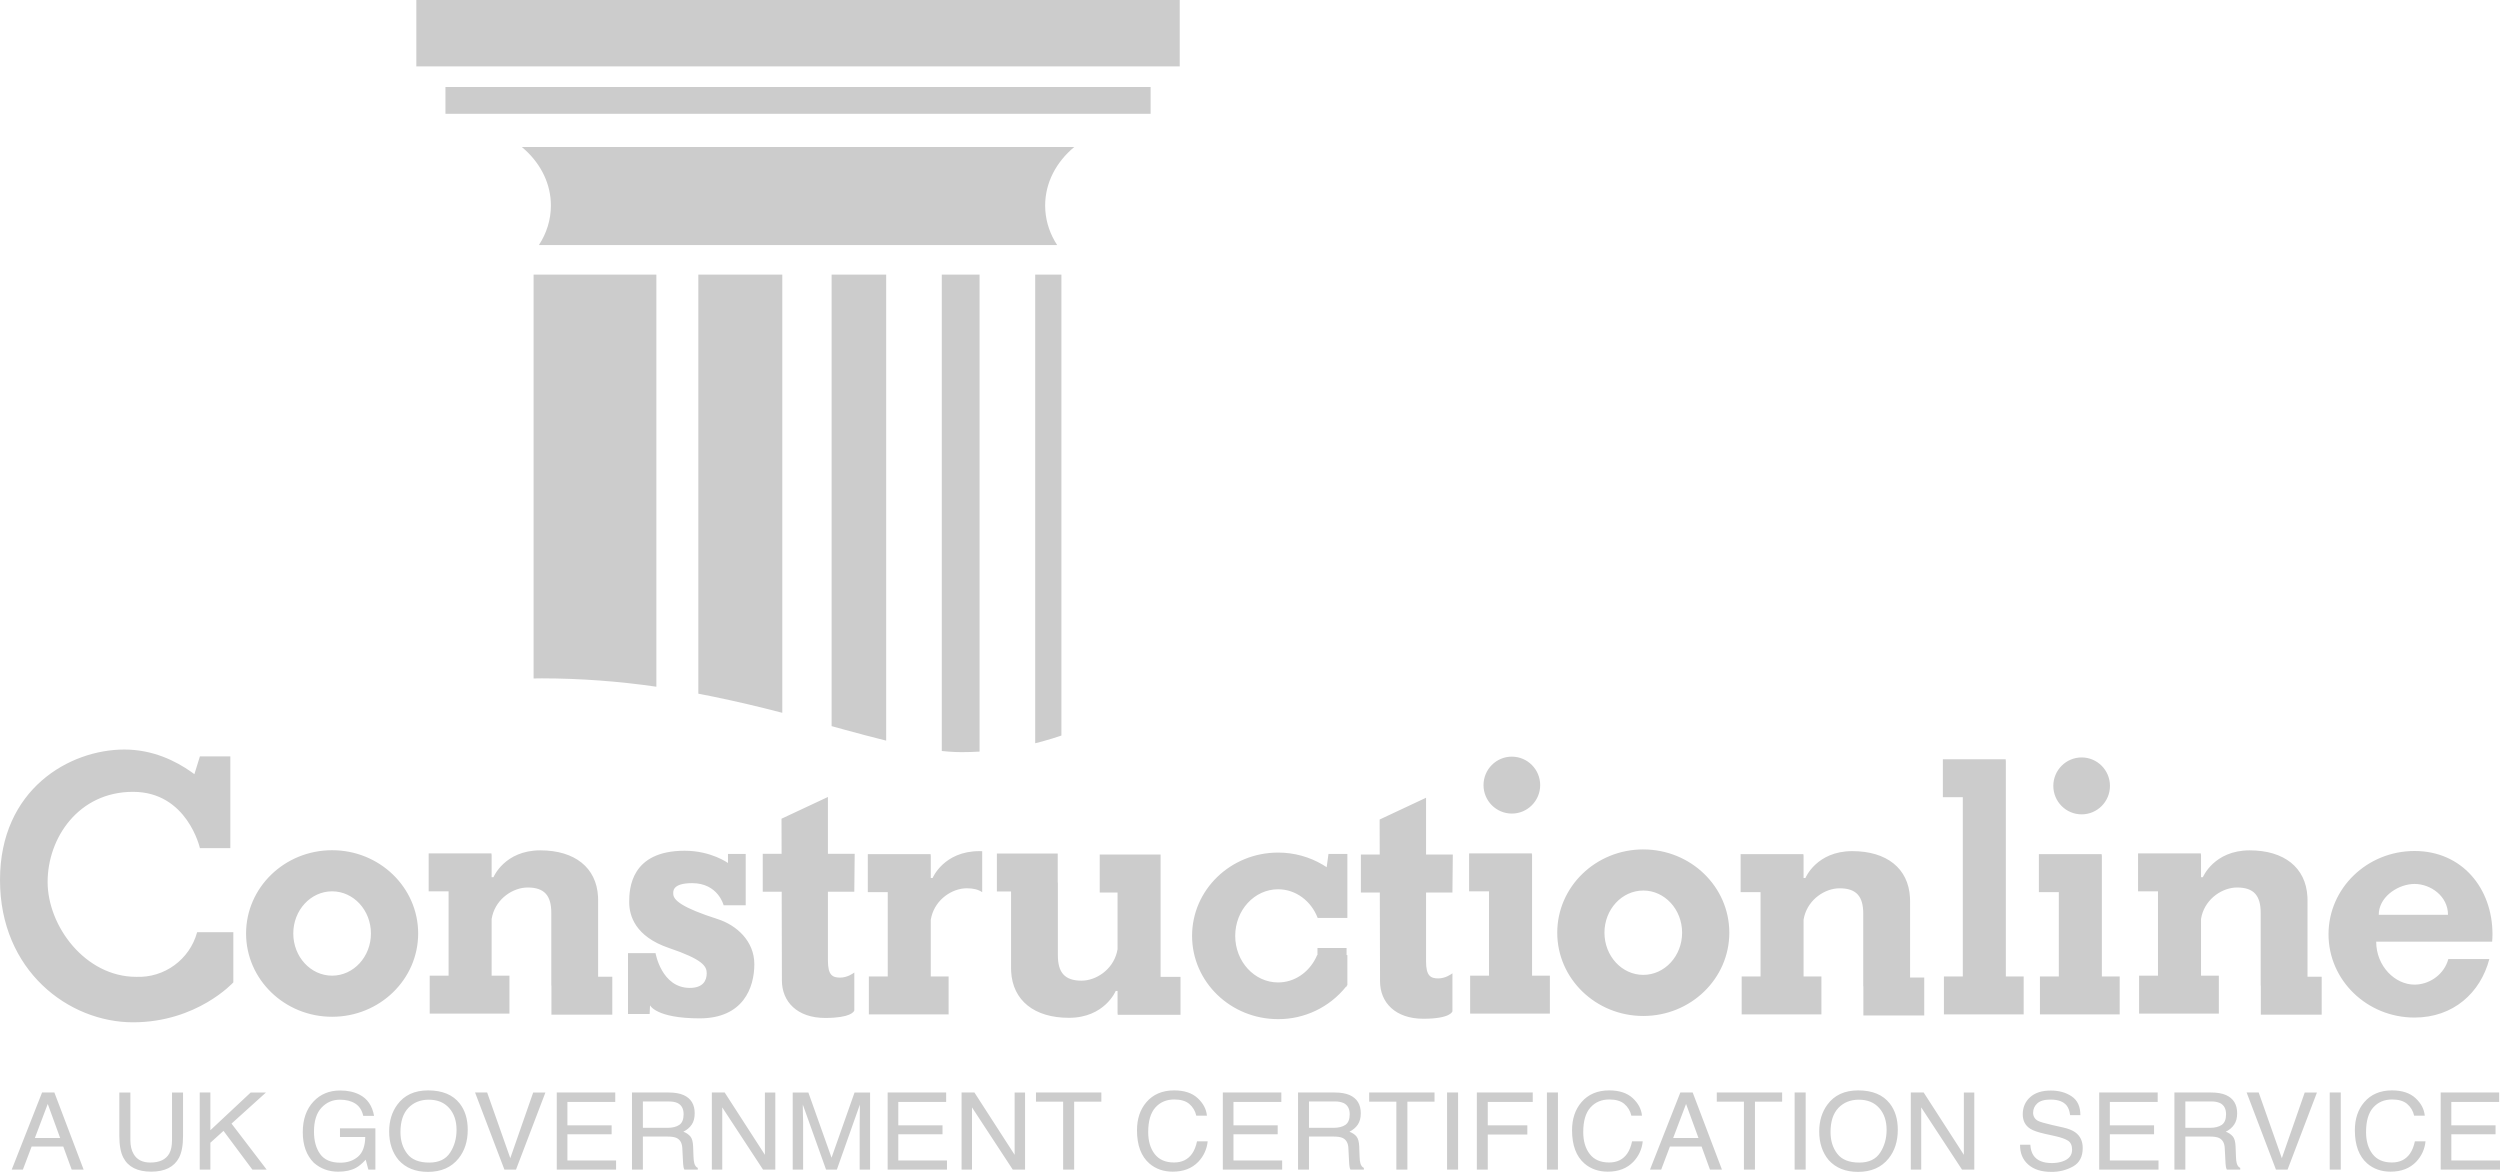
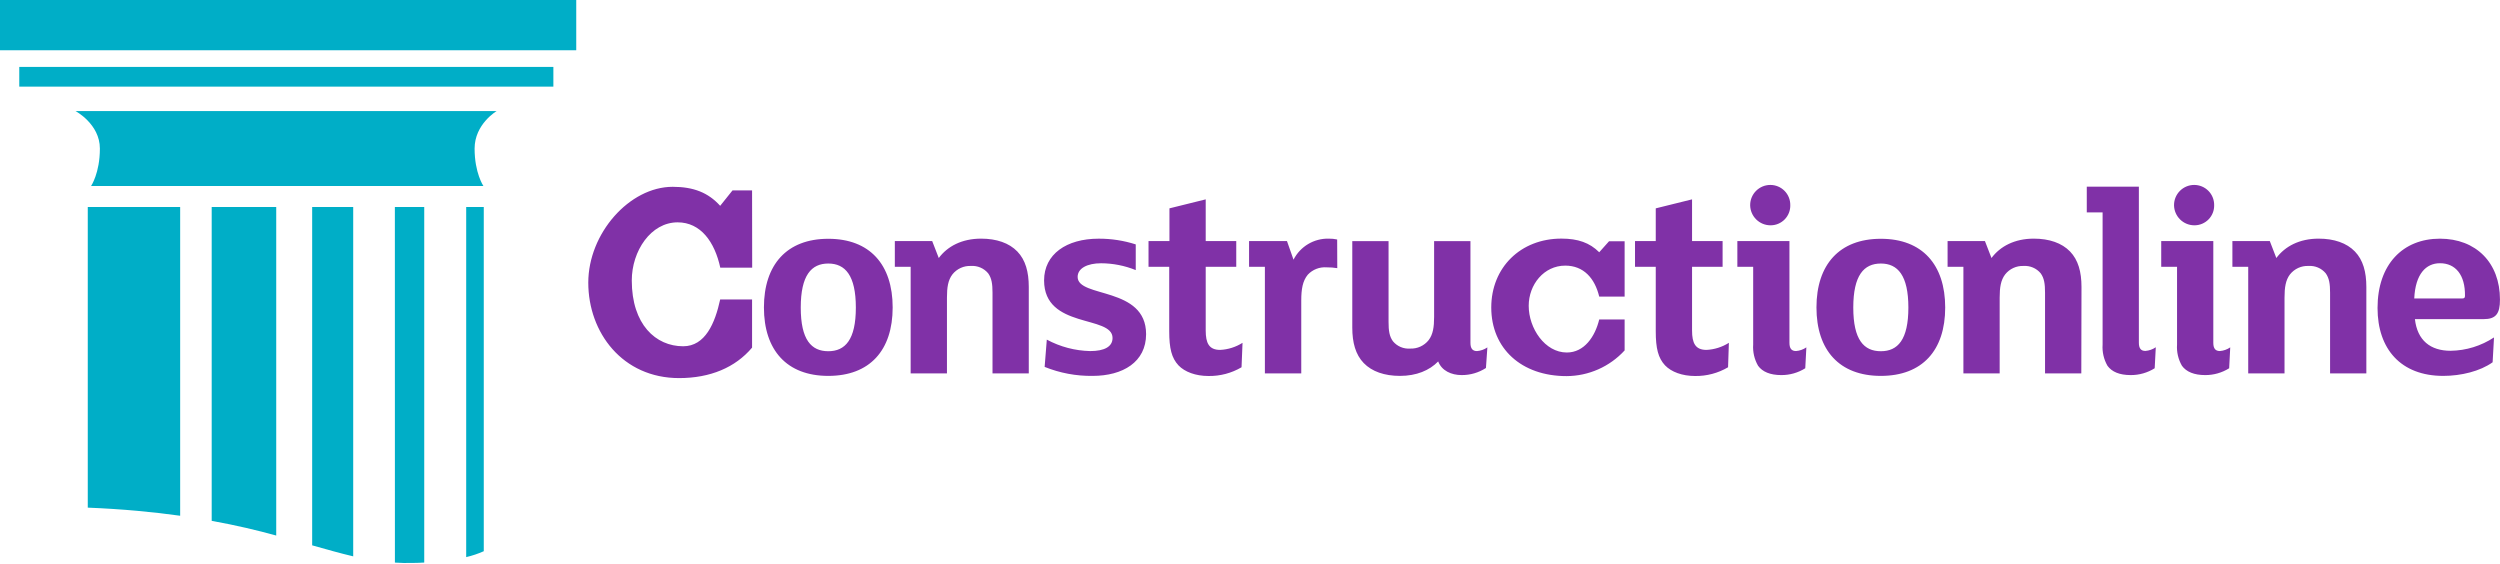
- <svg xmlns="http://www.w3.org/2000/svg" width="128" height="60">
-   <path fill="#CCC" fill-rule="evenodd" d="M21.92 55.828c.728 0 1.268.224 1.618.672.273.35.41.797.41 1.342 0 .59-.156 1.08-.47 1.47-.366.459-.89.688-1.57.688-.635 0-1.134-.2-1.497-.602-.324-.387-.486-.876-.486-1.468 0-.534.138-.99.416-1.37.355-.488.882-.732 1.578-.732zm73.219 0c.729 0 1.268.224 1.618.672.274.35.41.797.41 1.342 0 .59-.156 1.08-.469 1.47-.367.459-.89.688-1.57.688-.635 0-1.135-.2-1.498-.602-.324-.387-.486-.876-.486-1.468 0-.534.139-.99.416-1.37.356-.488.882-.732 1.579-.732zm9.862.008c.42 0 .778.1 1.073.3.294.2.441.519.441.958h-.525c-.027-.211-.085-.373-.173-.486-.163-.206-.44-.31-.832-.31-.316 0-.543.067-.681.2a.62.62 0 00-.208.462.45.45 0 00.245.425c.107.057.35.128.727.215l.56.126c.271.06.48.144.627.25.254.185.38.452.38.804 0 .437-.161.75-.486.938a2.212 2.212 0 01-1.13.282c-.5 0-.892-.125-1.175-.376-.283-.25-.422-.587-.417-1.014h.526c.013.224.066.406.16.546.178.262.493.393.944.393.202 0 .386-.029.552-.087.321-.11.482-.31.482-.596 0-.215-.068-.369-.204-.46-.138-.09-.354-.167-.648-.234l-.542-.12c-.353-.08-.604-.166-.751-.262-.254-.164-.381-.41-.381-.739 0-.355.125-.646.375-.873.25-.228.603-.342 1.06-.342zm17.47-.008c.516 0 .917.132 1.202.395.285.264.444.563.475.898h-.545a1.083 1.083 0 00-.363-.605c-.181-.149-.435-.223-.763-.223-.4 0-.721.137-.967.41-.245.274-.368.693-.368 1.258 0 .463.11.838.332 1.126.222.288.553.432.992.432.405 0 .713-.151.925-.454.112-.16.196-.37.251-.63h.545a1.754 1.754 0 01-.477 1.046c-.324.339-.761.508-1.311.508-.474 0-.872-.139-1.194-.416-.424-.368-.636-.936-.636-1.703 0-.583.159-1.061.477-1.434.344-.405.82-.608 1.425-.608zm-115.796.108v2.44c0 .287.056.526.17.716.168.286.451.43.85.43.477 0 .801-.155.974-.465.092-.169.138-.395.138-.68v-2.441h.565v2.217c0 .486-.069.86-.206 1.121-.252.477-.727.715-1.426.715-.7 0-1.174-.238-1.424-.715-.138-.261-.206-.635-.206-1.12v-2.218h.565zm53.442-.108c.516 0 .917.132 1.202.395.285.264.444.563.475.898h-.545a1.08 1.08 0 00-.363-.605c-.181-.149-.436-.223-.763-.223-.4 0-.721.137-.967.41-.245.274-.368.693-.368 1.258 0 .463.11.838.332 1.126.222.288.553.432.992.432.405 0 .713-.151.925-.454.112-.16.196-.37.251-.63h.545a1.755 1.755 0 01-.477 1.046c-.324.339-.761.508-1.311.508-.474 0-.872-.139-1.194-.416-.425-.368-.637-.936-.637-1.703 0-.583.16-1.061.478-1.434.344-.405.82-.608 1.425-.608zm22.275 0c.516 0 .917.132 1.202.395.285.264.443.563.475.898h-.545a1.083 1.083 0 00-.363-.605c-.181-.149-.436-.223-.763-.223-.4 0-.722.137-.967.41-.246.274-.369.693-.369 1.258 0 .463.111.838.333 1.126.222.288.552.432.992.432.405 0 .713-.151.925-.454.112-.16.196-.37.251-.63h.545a1.754 1.754 0 01-.478 1.046c-.324.339-.76.508-1.31.508-.474 0-.873-.139-1.195-.416-.424-.368-.636-.936-.636-1.703 0-.583.16-1.061.478-1.434.344-.405.82-.608 1.425-.608zm-64.973.005c.382 0 .712.072.991.215.404.207.651.568.742 1.084h-.553c-.067-.289-.203-.499-.41-.63-.208-.132-.469-.198-.784-.198-.375 0-.69.137-.946.411-.256.275-.383.683-.383 1.226 0 .47.105.852.316 1.147.211.294.555.442 1.033.442.365 0 .667-.104.907-.31.24-.208.362-.543.368-1.005h-1.293v-.443h1.813v2.113h-.36l-.135-.508c-.186.198-.35.336-.495.413-.241.133-.548.2-.92.2-.48 0-.895-.152-1.241-.455-.378-.38-.567-.901-.567-1.565 0-.66.185-1.187.554-1.577.35-.373.805-.56 1.363-.56zm38.97.103v.47h-1.392v3.479h-.564v-3.48h-1.391v-.47h3.346zm59.256 0l1.185 3.363 1.172-3.363h.626l-1.505 3.949h-.594l-1.502-3.95h.618zm-17.153 0l2.058 3.19v-3.19h.534v3.949h-.628l-2.09-3.187v3.187h-.533v-3.95h.659zm-73.55 0l1.185 3.363 1.172-3.363h.626l-1.506 3.949h-.593l-1.503-3.95h.618zm12.162 0l2.059 3.19v-3.19h.533v3.949h-.628l-2.089-3.187v3.187h-.533v-3.95h.658zm37.55 0v3.949h-.565v-3.95h.565zm5.113 0v3.949h-.565v-3.95h.565zm-6.319 0v.47h-1.39v3.479h-.565v-3.48h-1.391v-.47h3.346zm13.218 0l1.498 3.949h-.613l-.43-1.183H85.5l-.447 1.183h-.574l1.555-3.95h.63zm-45.278 0l1.187 3.338 1.178-3.338h.795v3.949h-.533v-2.331c0-.08.001-.214.005-.4.004-.187.006-.387.006-.6l-1.179 3.33h-.553l-1.19-3.33v.12c0 .073.001.174.005.304l.003.14.008.356v2.41h-.533v-3.948h.8zm69.086 0v.484h-2.45v1.198h2.264v.457h-2.264v1.34h2.492v.47h-3.037v-3.95h2.995zm-60.583 0l2.058 3.19v-3.19h.534v3.949h-.629l-2.088-3.187v3.187h-.534v-3.95h.659zm-39.12 0v1.932l2.065-1.932h.782l-1.764 1.593 1.8 2.356h-.732L11.444 57.9l-.673.608v1.377h-.545v-3.95h.545zm80.474 0v.47h-1.391v3.479h-.565v-3.48h-1.39v-.47h3.346zm-25.641 0v.484h-2.45v1.198h2.264v.457h-2.264v1.34h2.492v.47h-3.037v-3.95h2.995zm12.873 0v.484h-2.303v1.198h2.025v.471h-2.025v1.796h-.56v-3.95h2.863zm-10.14 0c.309 0 .564.043.764.131.38.169.571.48.571.933 0 .237-.051.43-.153.58-.102.151-.245.272-.428.364.16.062.282.145.363.247.082.102.127.268.137.497l.02.53c.005.15.018.262.039.336.034.125.093.206.18.242v.089h-.686a.482.482 0 01-.045-.132 2.402 2.402 0 01-.028-.312l-.034-.659c-.012-.258-.11-.43-.292-.518-.104-.049-.266-.073-.489-.073H67.02v1.694h-.56v-3.95h1.877zm59.62 0v.484h-2.45v1.198h2.265v.457h-2.264v1.34H128v.47h-3.037v-3.95h2.995zm-96.456 0v.484h-2.45v1.198h2.264v.457h-2.264v1.34h2.492v.47h-3.037v-3.95H31.5zm-28.717 0l1.498 3.949H3.67l-.431-1.183h-1.62l-.447 1.183H.6l1.554-3.95h.631zm31.45 0c.308 0 .563.043.764.131.38.169.57.48.57.933 0 .237-.05.43-.152.58-.102.151-.245.272-.429.364a.847.847 0 01.364.247c.082.102.127.268.136.497l.02.53c.006.15.019.262.04.336.033.125.093.206.18.242v.089h-.686a.481.481 0 01-.045-.132 2.402 2.402 0 01-.028-.312l-.034-.659c-.013-.258-.11-.43-.292-.518-.104-.049-.267-.073-.489-.073h-1.237v1.694h-.559v-3.95h1.877zm85.613 0v3.949h-.565v-3.95h.565zm-6.64 0c.31 0 .564.043.764.131.38.169.571.48.571.933 0 .237-.05.43-.153.58-.102.151-.245.272-.428.364a.843.843 0 01.363.247c.082.102.127.268.137.497l.02.53c.005.15.018.262.039.336.033.125.093.206.18.242v.089h-.686a.47.47 0 01-.045-.132 2.402 2.402 0 01-.028-.312l-.034-.659c-.013-.258-.11-.43-.292-.518-.104-.049-.267-.073-.488-.073h-1.237v1.694h-.56v-3.95h1.877zm-64.764 0v.484h-2.45v1.198h2.264v.457h-2.264v1.34h2.492v.47h-3.037v-3.95h2.995zm44.007 0v3.949h-.565v-3.95h.565zm-70.497.368c-.427 0-.775.14-1.045.42-.27.282-.405.696-.405 1.243 0 .437.116.806.348 1.107.23.3.606.45 1.125.45.492 0 .849-.169 1.069-.507.22-.338.33-.727.33-1.166 0-.465-.127-.838-.38-1.122-.254-.284-.602-.425-1.042-.425zm73.22 0c-.428 0-.776.14-1.046.42-.27.282-.404.696-.404 1.243 0 .437.116.806.347 1.107.231.3.606.45 1.125.45.493 0 .849-.169 1.069-.507.22-.338.33-.727.33-1.166 0-.465-.127-.838-.38-1.122-.254-.284-.601-.425-1.041-.425zm-92.728.218l-.66 1.744H3.08l-.635-1.744zm83.881 0l-.66 1.744h1.296l-.636-1.744zm26.892-.127h-1.328v1.35h1.257c.255 0 .456-.05.605-.15.148-.101.222-.282.222-.544 0-.281-.103-.473-.31-.575a1.035 1.035 0 00-.446-.08zm-44.87 0H67.02v1.35h1.257c.255 0 .457-.05.605-.15.148-.101.223-.282.223-.544 0-.281-.104-.473-.312-.575a1.033 1.033 0 00-.445-.08zm-34.103 0h-1.329v1.35h1.257c.255 0 .457-.05.606-.15.148-.101.222-.282.222-.544 0-.281-.104-.473-.311-.575-.111-.054-.26-.08-.445-.08zM6.367 38.376c1.458 0 2.636.587 3.432 1.15l.154.112.282-.911h1.558v4.696h-1.558s-.645-2.881-3.425-2.881-4.372 2.348-4.372 4.615c0 2.267 1.934 4.857 4.533 4.857a3.102 3.102 0 003.121-2.28l.002-.007h1.853v2.57s-1.853 2.045-5.137 2.045S0 49.711 0 45.055c0-4.655 3.566-6.679 6.367-6.679zm59.072 5.276c.832 0 1.608.225 2.27.613l.217.135.092-.68h.967v3.278h-1.52c-.33-.861-1.113-1.467-2.026-1.467-1.213 0-2.196 1.068-2.196 2.385 0 1.317.983 2.385 2.196 2.385.833 0 1.556-.505 1.928-1.248l.07-.152h.017v-.364h1.49v.364h.041v1.536l-.02.024-.02.023v.036h-.03a4.434 4.434 0 01-3.476 1.66c-2.433 0-4.405-1.909-4.405-4.264 0-2.355 1.972-4.264 4.405-4.264zm7.575-2.807v2.908h1.37l-.02 1.943h-1.35v3.529c0 .729.222.87.625.87.363 0 .66-.213.716-.255l.01-.008-.001 1.946c-.008.031-.125.382-1.49.382-1.431 0-2.217-.83-2.217-1.923v-.304c-.001-.76-.005-2.386-.01-3.973v-.264h-.97v-1.943h.965l-.004-1.503v-.291l2.376-1.114zm-37.957 2.713c1.35 0 2.216.627 2.216.627v-.465h.907v2.63H37.05s-.282-1.133-1.611-1.133c-1.048 0-.968.446-.968.547 0 .324.444.708 2.277 1.295.95.304 1.874 1.113 1.874 2.308 0 1.194-.564 2.773-2.8 2.773-2.237 0-2.54-.668-2.54-.668l-.02.445h-1.108V48.8h1.41s.303 1.781 1.754 1.781c.685 0 .866-.385.866-.749s-.202-.708-1.934-1.295c-1.733-.587-2.035-1.66-2.035-2.348s.08-2.631 2.84-2.631zm7.333-2.753v2.908h1.37l-.02 1.943h-1.35v3.528c0 .73.222.87.625.87.363 0 .66-.212.716-.255l.01-.007v1.943c-.023.067-.191.384-1.492.384-1.43 0-2.216-.83-2.216-1.923v-.185c0-.698-.005-2.416-.01-4.091v-.264h-.97v-1.943h.965l-.005-1.76v-.035l2.377-1.113zm11.766 2.894v1.491h.007v3.724c0 .87.343 1.296 1.209 1.296.741 0 1.583-.55 1.811-1.443l.036-.171v-2.9h-.913v-1.943h3.116v6.261h1.02v1.943h-3.216l.003-.057-.01.003v-1.167h-.094s-.564 1.376-2.398 1.376c-1.765 0-2.877-.882-2.957-2.375l-.004-.175v-3.92h-.726V43.7h3.116zm69.469-.128c2.433 0 3.99 1.91 3.99 4.264l-.005.19-.012.188h-5.937c0 1.255.965 2.2 1.964 2.2.696 0 1.415-.44 1.682-1.161l.047-.149h2.1c-.454 1.736-1.852 2.996-3.83 2.996-2.432 0-4.404-1.909-4.404-4.264 0-2.355 1.972-4.264 4.405-4.264zm-106.62-.04c2.433 0 4.405 1.909 4.405 4.263 0 2.356-1.972 4.265-4.406 4.265-2.433 0-4.405-1.91-4.405-4.265 0-2.354 1.972-4.263 4.405-4.263zm67.13-.04c2.434 0 4.406 1.908 4.406 4.263s-1.972 4.264-4.405 4.264c-2.433 0-4.405-1.909-4.405-4.264 0-2.355 1.972-4.264 4.405-4.264zm10.7.087c1.765 0 2.876.882 2.956 2.375l.005.175v3.92h.725v1.943h-3.116v-1.49h-.007v-3.725c0-.87-.342-1.295-1.208-1.295-.741 0-1.583.548-1.812 1.44l-.035.172v2.901h.913v1.943h-4.083v-1.943h.967v-4.318h-1.02v-1.943h3.216l-.003.057.01-.003v1.167h.094s.564-1.376 2.397-1.376zm-67.173-.04c1.766 0 2.878.881 2.958 2.375l.004.175v3.92h.725v1.943h-3.116V50.46h-.007v-3.724c0-.871-.342-1.296-1.208-1.296-.741 0-1.583.55-1.811 1.442l-.036.172v2.9h.913v1.943h-4.083v-1.943h.967v-4.318h-1.02v-1.943h3.216l-.003.057.01-.004v1.168h.094s.564-1.376 2.397-1.376zm87.521 0c1.766 0 2.877.881 2.957 2.375l.005.175v3.92h.725v1.943h-3.116V50.46h-.007v-3.724c0-.871-.342-1.296-1.208-1.296-.741 0-1.583.549-1.812 1.441l-.035.172v2.9h.913v1.944h-4.083v-1.943h.967v-4.318h-1.02v-1.943h3.216l-.003.057.01-.004v1.168h.094s.564-1.376 2.397-1.376zm-65.036.04l.071.002.07.003v2.097c-.19-.132-.446-.2-.785-.2-.742 0-1.583.55-1.812 1.443l-.036.171v2.9h.914v1.943h-4.083v-1.943h.967v-4.318h-1.021v-1.943h3.217l-.003.057.01-.003v1.167h.094s.564-1.376 2.397-1.376zm57.46.155l-.002.057.01-.003v6.207h.913v1.943h-4.083v-1.943h.967v-4.318h-1.021v-1.943h3.217zm-4.915-4.858l-.003.058.01-.004v11.065h.913v1.943h-4.083v-1.943h.967v-9.176h-1.021v-1.943h3.217zm-24.258 4.818l-.003.057.01-.004v6.208h.913v1.943h-4.083v-1.943h.967v-4.318h-1.02v-1.943h3.216zm-61.43 1.943c-1.097 0-1.988.966-1.988 2.158 0 1.193.89 2.16 1.988 2.16 1.098 0 1.988-.967 1.988-2.16 0-1.192-.89-2.158-1.988-2.158zm67.132-.04c-1.098 0-1.988.966-1.988 2.158s.89 2.16 1.988 2.16c1.098 0 1.988-.968 1.988-2.16 0-1.192-.89-2.159-1.988-2.159zm39.489-.338c-.782 0-1.727.581-1.825 1.434l-.008.145h3.546c0-.952-.888-1.579-1.713-1.579zm-17.045-6.477c.801 0 1.45.652 1.45 1.457s-.649 1.457-1.45 1.457c-.8 0-1.45-.652-1.45-1.457s.65-1.457 1.45-1.457zm-29.173-.04c.8 0 1.45.652 1.45 1.457 0 .804-.65 1.457-1.45 1.457-.801 0-1.451-.653-1.451-1.457 0-.805.65-1.458 1.45-1.458zM50.154 14.06v24.422c-.298.017-.601.028-.914.028-.217 0-.441-.01-.671-.027l-.35-.032V14.061h1.935zm4.19 0v23.6c-.304.104-.63.207-.982.302l-.36.093V14.061h1.342zm-8.972 0V37.92a84.197 84.197 0 01-2.206-.58l-.588-.162V14.061h2.794zm-5.319 0v22.436a68.534 68.534 0 00-3.542-.83l-.756-.149V14.061h4.298zm-6.447 0v21.1a41.273 41.273 0 00-5.856-.428l-.216.002-.214.005V14.06h6.286zm21.393-6.532c-.917.764-1.487 1.823-1.487 2.996 0 .652.176 1.27.49 1.82l.125.204H27.591c.392-.6.615-1.29.615-2.024 0-1.094-.496-2.09-1.308-2.839l-.18-.157H55zm3.912-3.076v1.376H22.807V4.453H58.91zM60.402 0v3.4H21.316V0h39.086z" />
+ <svg xmlns="http://www.w3.org/2000/svg" id="Layer_1" data-name="Layer 1" viewBox="0 0 681.05 153.38">
+   <defs>
+     <style>.cls-1,.cls-2{fill:#00aec7}.cls-2{fill-rule:evenodd}.cls-3{fill:#8031a7}</style>
+   </defs>
+   <path class="cls-1" d="M5.25 18.23h145.5v5.37H5.25zM0 0h156.98v13.69H0z" />
+   <path class="cls-2" d="M207.42 372.72a26.41 26.41 0 004.79-1.61v-93.77h-4.79zM188 374.21c1.55.1 3.12.15 4.75.1 1.13 0 2.21-.06 3.24-.11v-96.86h-8zM104.33 359.24c9.58.39 17.88 1.19 25.17 2.21v-84.11h-25.17zM165.46 369.51c4 1.13 7.62 2.16 11.18 3v-95.17h-11.18zM138.09 362.84c6.66 1.2 12.43 2.58 17.58 4v-89.5h-17.58zM105.23 271.62h106.88s-2.4-3.53-2.4-10.2 6-10.21 6-10.21H101s6.63 3.53 6.63 10.21-2.4 10.2-2.4 10.2" transform="translate(-80.42 -220.95)" />
+   <path class="cls-3" d="M285.33 293.87h-8.69c-1.52-7-5.32-12.35-11.62-12.35-7.28 0-12.49 7.78-12.49 15.84 0 12 6.54 17.92 14 17.92 6 0 8.67-6.25 10.08-12.75h8.69v13.12c-4.56 5.41-11.4 8.3-19.88 8.3-15.42 0-24.74-12.4-24.74-26 0-13.41 11.21-26.11 23-26.11 5.65 0 9.67 1.57 12.93 5.18l3.37-4.21h5.32zM306.06 323.35c-11.29 0-17.53-7-17.53-18.65s6.24-18.7 17.53-18.7 17.54 7 17.54 18.7-6.24 18.65-17.54 18.65zm0-30.61c-4.6 0-7.5 3.19-7.5 12s2.9 11.89 7.5 11.89 7.51-3.12 7.51-11.89-2.9-12-7.51-12zM360.68 322.68h-9.88v-22c0-2.38-.23-3.94-1.19-5.28a5.6 5.6 0 00-4.68-2 6.1 6.1 0 00-5.06 2.31c-1.19 1.56-1.48 3.56-1.48 6.31v20.66h-9.89v-29.05h-4.31v-7h10.18l1.79 4.61c2.38-3.2 6.31-5.28 11.52-5.28 4.23 0 7.65 1.19 9.88 3.5s3.12 5.57 3.12 9.66zM378.07 323.35A33.69 33.69 0 01365 320.9l.59-7.43a26.16 26.16 0 0011.82 3.12c3.86 0 6.09-1.19 6.09-3.57 0-6.31-18.65-2.38-18.65-15.68 0-7.13 6.09-11.37 14.86-11.37a32.61 32.61 0 0110.11 1.56v7a25.39 25.39 0 00-9.44-1.86c-3.71 0-6.39 1.34-6.39 3.72 0 5.79 18.65 2.52 18.65 15.6-.01 7.57-6.32 11.36-14.57 11.36zM418.64 321a17.25 17.25 0 01-9 2.38c-3.5 0-6.47-1.11-8.18-2.9-1.86-2-2.52-4.6-2.52-9.29v-17.56h-5.64v-7h5.7v-8.92l9.88-2.45v11.37h8.32v7h-8.32V311c0 3.41.89 5.27 3.94 5.27a12.54 12.54 0 006.09-1.93zM444.72 294a17.53 17.53 0 00-2.9-.22 6.38 6.38 0 00-5.13 2c-1.41 1.71-1.78 3.94-1.78 7.06v19.84H425v-29.05h-4.31v-7h10.33l1.78 5.06a10.5 10.5 0 019.59-5.73 10.39 10.39 0 012.3.23zM485.22 321.2a12.08 12.08 0 01-6.62 1.93c-2.82 0-5.42-1.19-6.39-3.72-2.38 2.46-5.94 3.94-10.4 3.94-4.24 0-7.65-1.19-9.88-3.49s-3.12-5.57-3.12-9.66v-23.56h9.88v22c0 2.38.22 3.94 1.19 5.27a5.54 5.54 0 004.68 2 6.1 6.1 0 005.05-2.3c1.19-1.56 1.49-3.57 1.49-6.32v-20.65h9.9v27.72c0 1.56.6 2.23 1.78 2.23a5.8 5.8 0 002.83-1zM523 301.75h-6.92c-1.21-5-4.24-8.44-9.26-8.44-5.79 0-9.95 5.15-9.95 10.95 0 6.14 4.42 12.72 10.38 12.72 4.76 0 7.7-4.33 8.83-9H523v8.43a21.58 21.58 0 01-15.83 7c-12.29 0-20.5-7.53-20.5-18.69 0-10.9 8-18.77 19.11-18.77 4.5 0 7.7 1.12 10.3 3.72l2.68-3H523zM551.18 321a17.22 17.22 0 01-9 2.38c-3.49 0-6.46-1.11-8.17-2.9-1.86-2-2.53-4.6-2.53-9.29v-17.56h-5.65v-7h5.65v-8.92l9.89-2.45v11.37h8.32v7h-8.32V311c0 3.41.89 5.27 3.93 5.27a12.58 12.58 0 006.1-1.93zM572.21 321.27a12.15 12.15 0 01-6.54 1.86c-3 0-5.12-.89-6.31-2.53a10.13 10.13 0 01-1.34-5.79v-21.18h-4.31v-7h14.19v27.72c0 1.56.6 2.23 1.79 2.23a5.76 5.76 0 002.82-1zm-9.43-38.94a5.55 5.55 0 01-5.58-5.5 5.5 5.5 0 015.5-5.5 5.43 5.43 0 015.43 5.5 5.36 5.36 0 01-5.35 5.5zM592.8 323.35c-11.3 0-17.54-7-17.54-18.65S581.5 286 592.8 286s17.53 7.06 17.53 18.73-6.24 18.62-17.53 18.62zm0-30.61c-4.61 0-7.51 3.19-7.51 12s2.9 11.89 7.51 11.89 7.5-3.12 7.5-11.89-2.9-12-7.5-12zM647.41 322.68h-9.88v-22c0-2.38-.22-3.94-1.19-5.28a5.6 5.6 0 00-4.68-2 6.08 6.08 0 00-5 2.31c-1.19 1.56-1.49 3.56-1.49 6.31v20.66h-9.88v-29.05h-4.31v-7h10.18l1.78 4.61c2.38-3.2 6.32-5.28 11.52-5.28 4.23 0 7.65 1.19 9.88 3.5s3.12 5.57 3.12 9.66zM667.4 321.27a12.17 12.17 0 01-6.54 1.86c-3.05 0-5.13-.89-6.32-2.53a10.21 10.21 0 01-1.33-5.79v-36h-4.31v-7h14.19v42.51c0 1.56.59 2.23 1.78 2.23a5.83 5.83 0 002.83-1zM687.69 321.27a12.2 12.2 0 01-6.54 1.86c-3 0-5.13-.89-6.32-2.53a10.13 10.13 0 01-1.34-5.79v-21.18h-4.31v-7h14.19v27.72c0 1.56.6 2.23 1.79 2.23a5.76 5.76 0 002.82-1zm-9.44-38.94a5.55 5.55 0 01-5.58-5.5 5.5 5.5 0 015.5-5.5 5.43 5.43 0 015.43 5.5 5.36 5.36 0 01-5.35 5.5zM725.06 322.68h-9.88v-22c0-2.38-.23-3.94-1.19-5.28a5.6 5.6 0 00-4.68-2 6.1 6.1 0 00-5.06 2.31c-1.18 1.56-1.48 3.56-1.48 6.31v20.66h-9.89v-29.05h-4.31v-7h10.19l1.78 4.61c2.38-3.2 6.32-5.28 11.52-5.28 4.23 0 7.65 1.19 9.88 3.5s3.12 5.57 3.12 9.66zM757 307.89h-18.71c.66 5.8 4.23 8.62 9.73 8.62a22 22 0 0011.82-3.64l-.38 6.77c-3.41 2.45-8.62 3.71-13.45 3.71-11.51 0-17.9-7.28-17.9-18.5 0-11.89 6.91-18.88 17-18.88 9.81 0 16.35 6.54 16.35 16.57.01 3.87-1.1 5.35-4.46 5.35zm-11.89-15.23c-3.79 0-6.69 2.9-7 9.59h13.15c.52 0 .67-.23.67-.75.07-5.64-2.57-8.84-6.81-8.84z" transform="translate(-80.42 -220.95)" />
</svg>
